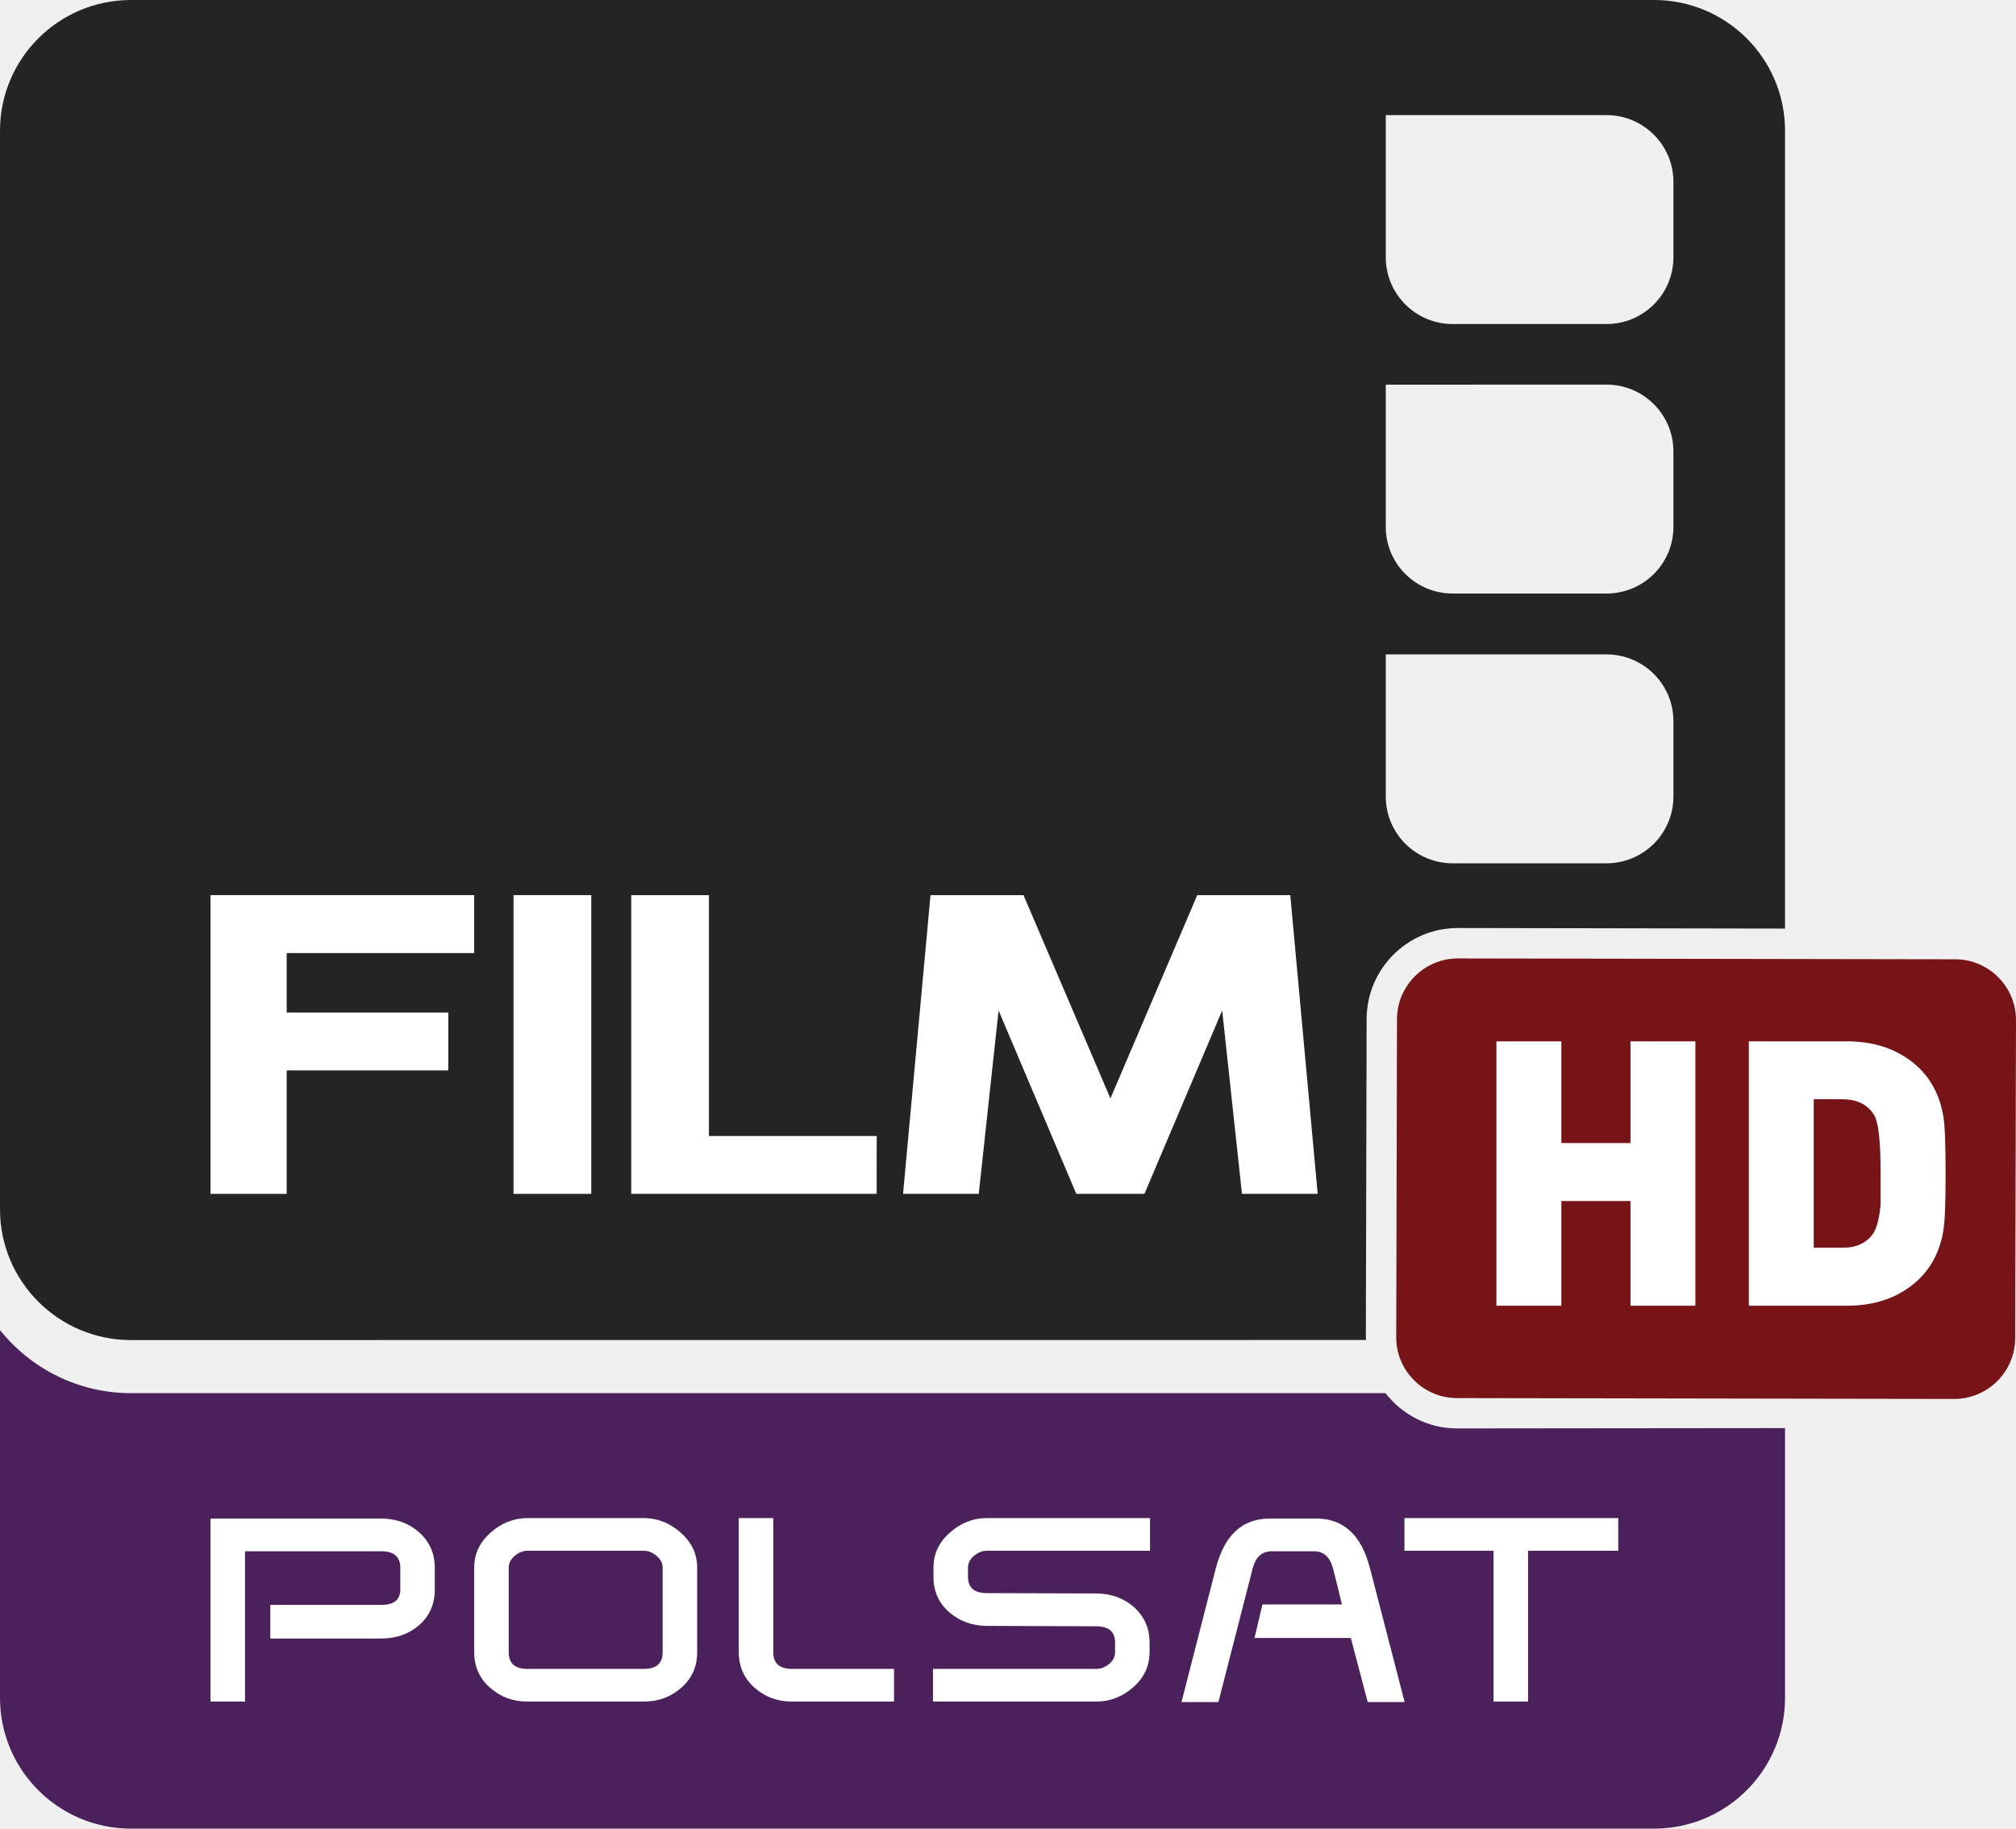
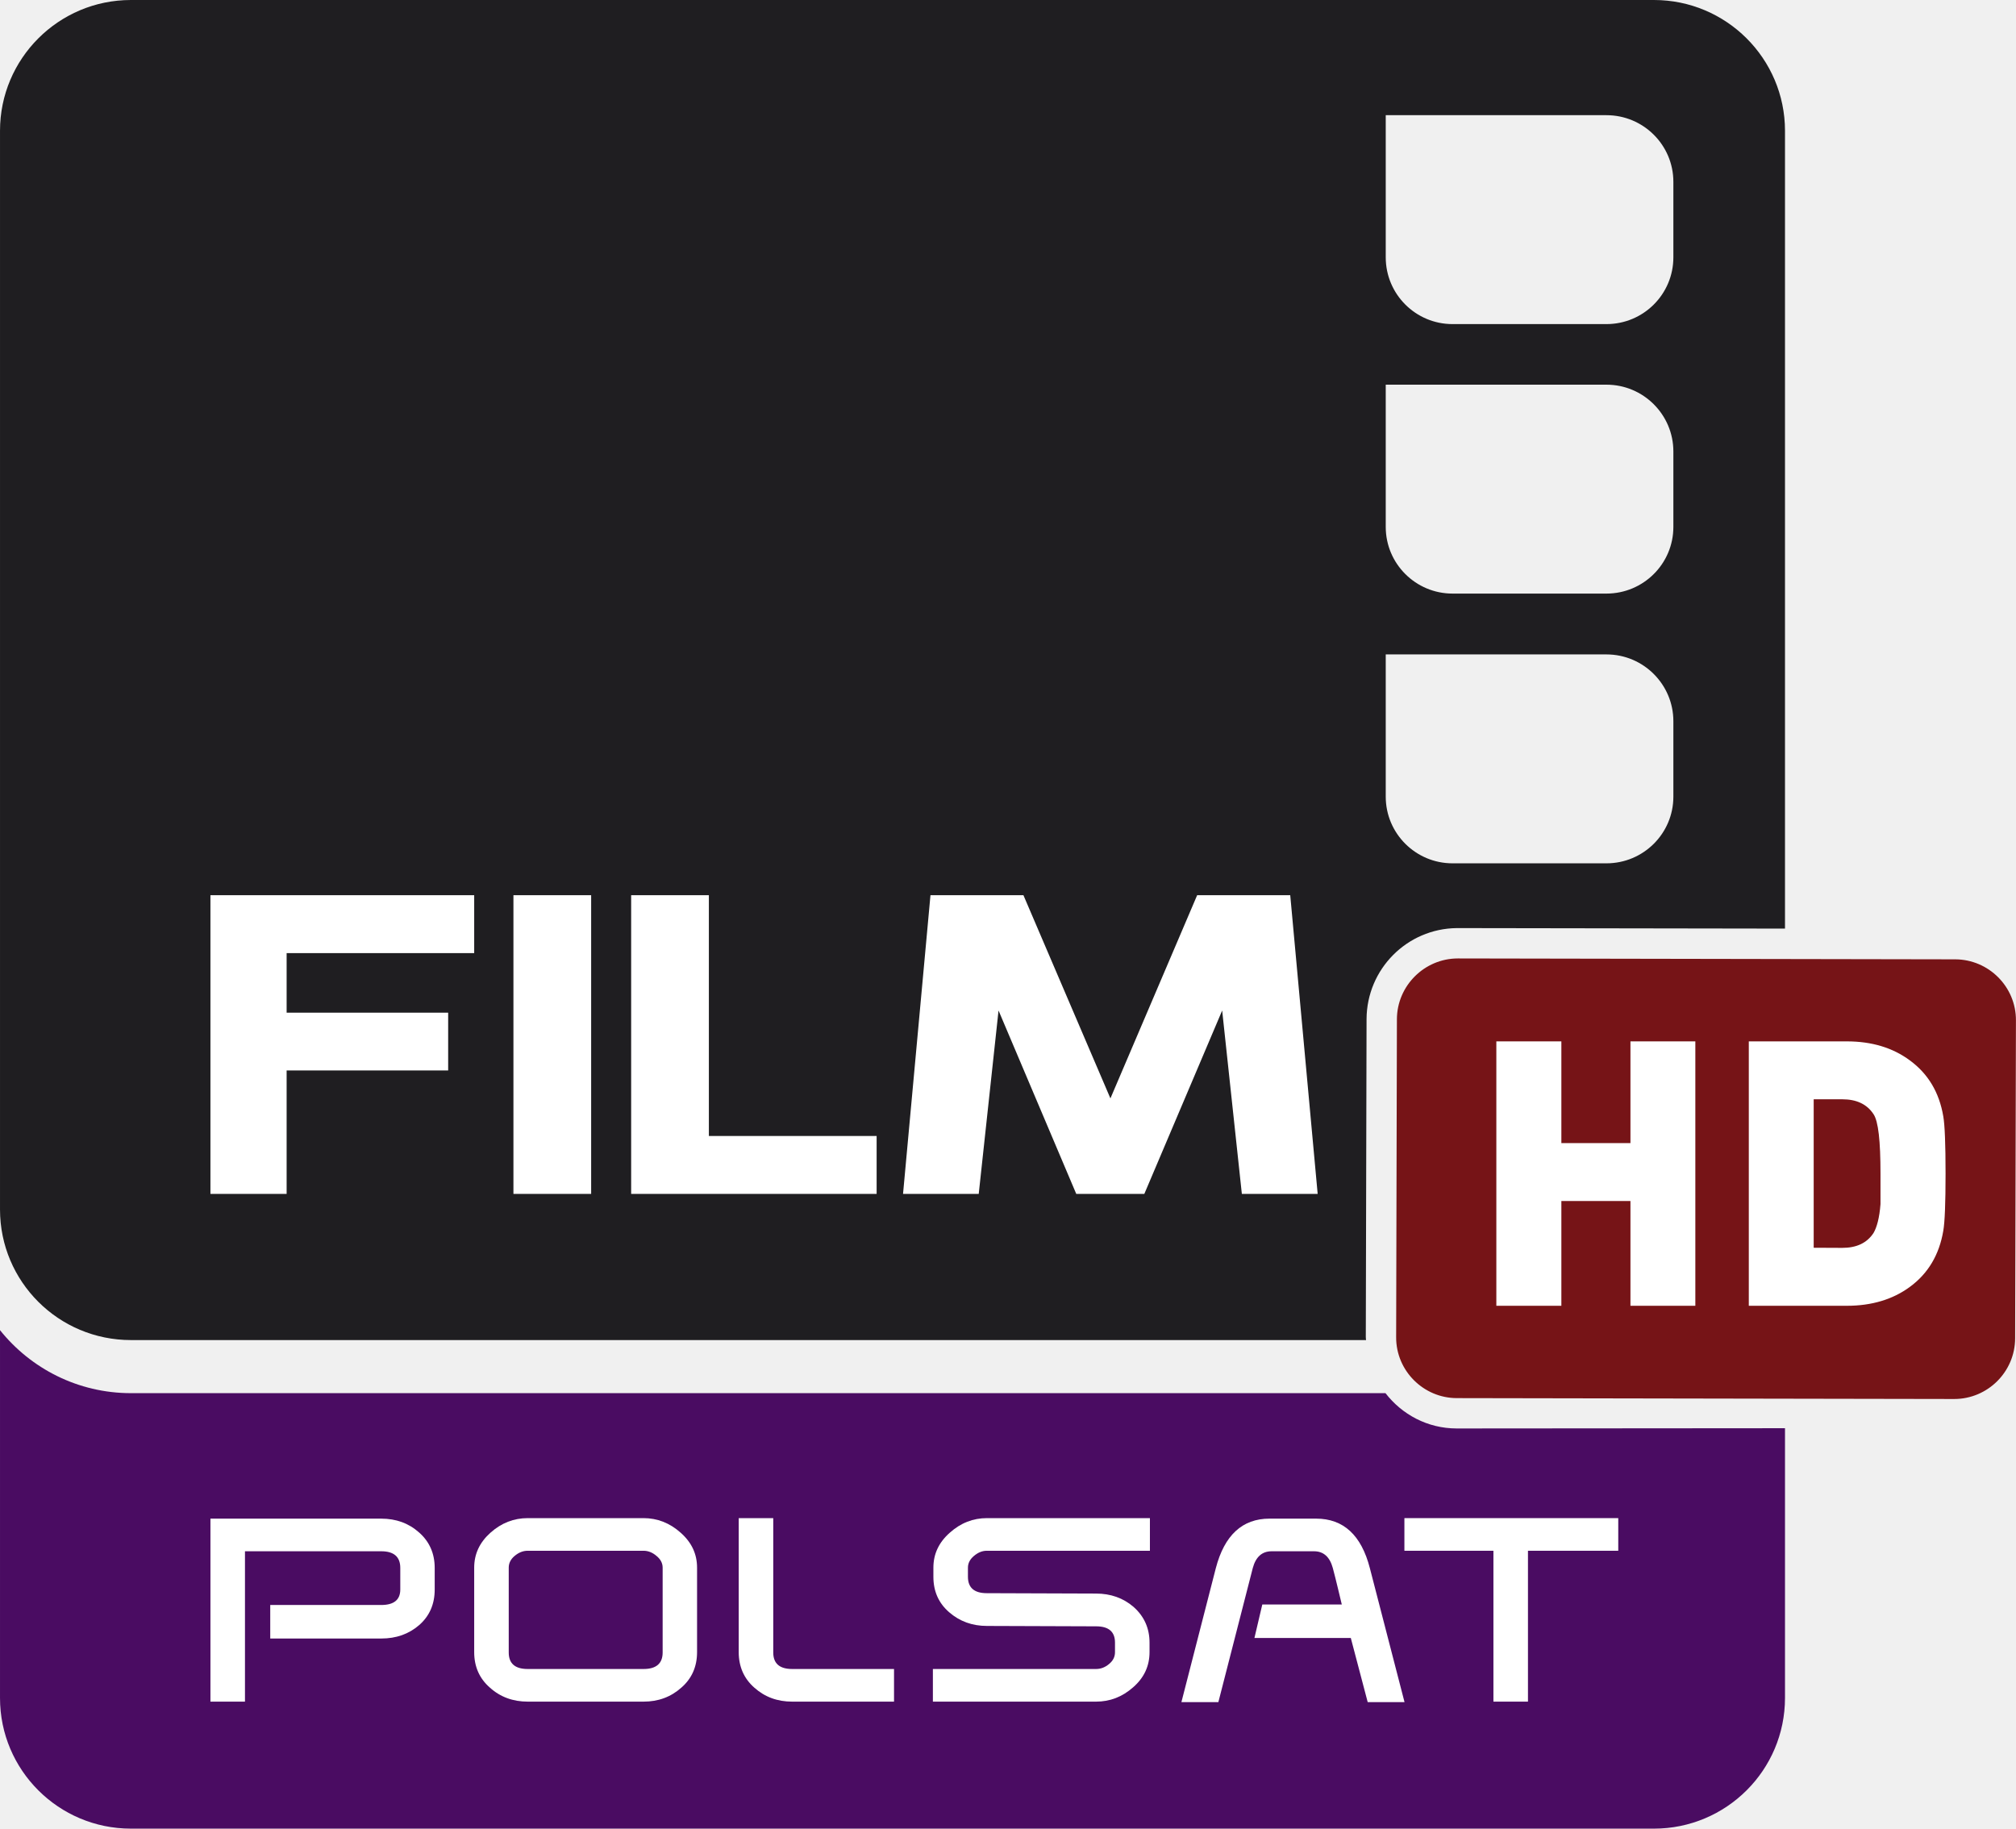
<svg xmlns="http://www.w3.org/2000/svg" height="544.21" width="600" version="1.1" viewBox="0 0 158.75 143.99">
-   <g transform="translate(64.228 91.95)">
-     <path d="m50.487 20.527c-2.296-0.006-4.306-1.103-5.615-2.777h-98.782c-4.174 0-7.894-1.943-10.318-4.965v28.958c0 5.685 4.618 10.297 10.318 10.297h119.93c5.694 0 10.315-4.612 10.315-10.297v-21.242l-25.848 0.026z" fill="#4a215a" />
-     <path d="m67.546-77.633c0-2.897-2.36-5.254-5.268-5.254h-17.383v11.196c0 2.902 2.357 5.256 5.265 5.256h12.118c2.908 0 5.268-2.354 5.268-5.256v-5.942zm0 21.224c0-2.9-2.36-5.257-5.268-5.257l-17.383 0.006v11.196c0 2.902 2.357 5.25 5.265 5.25h12.118c2.908 0 5.268-2.348 5.268-5.25v-5.945zm0 21.244c0-2.902-2.36-5.256-5.268-5.256h-17.383v11.195c0 2.903 2.357 5.254 5.265 5.254h12.118c2.908 0 5.268-2.351 5.268-5.254v-5.939zm-24.2 48.729-97.256 0.006c-5.7 0-10.318-4.609-10.318-10.297v-84.932c0-5.679 4.618-10.291 10.318-10.291h119.93c5.694 0 10.315 4.612 10.315 10.291v62.827l-25.688-0.044c-0.055-0.003-0.11-0.003-0.151 0-3.932 0.044-7.094 3.229-7.109 7.164l-0.061 25.052h0.006c-0.003 0.003-0.006 0.008-0.006 0.011v0.021c0 0.064 0.017 0.131 0.02 0.192" fill="#252323" />
+   <g transform="translate(249.46 -141.09)">
+     <path d="m-134.75 253.57c-2.3 0-4.31-1.1-5.61-2.78h-98.79c-4.17 0-7.89-1.94-10.31-4.96v28.96c0 5.68 4.61 10.29 10.31 10.29h119.93c5.7 0 10.32-4.61 10.32-10.29v-21.24z" fill="#4a0c62" />
+     <path d="m-117.69 155.41c0-2.9-2.36-5.25-5.27-5.25h-17.38v11.19c0 2.91 2.36 5.26 5.26 5.26h12.12c2.91 0 5.27-2.35 5.27-5.26zm0 21.23c0-2.9-2.36-5.26-5.27-5.26h-17.38v11.2c0 2.9 2.36 5.25 5.26 5.25h12.12c2.91 0 5.27-2.35 5.27-5.25zm0 21.24c0-2.9-2.36-5.26-5.27-5.26h-17.38v11.2c0 2.9 2.36 5.25 5.26 5.25h12.12c2.91 0 5.27-2.35 5.27-5.25zm-24.2 48.73h-97.26c-5.7 0-10.31-4.6-10.31-10.29v-84.93c0-5.68 4.61-10.3 10.31-10.3h119.93c5.7 0 10.32 4.62 10.32 10.3v62.82l-25.69-0.04h-0.15c-3.93 0.04-7.09 3.23-7.11 7.16l-0.06 25.05h0.01c-0.01 0.01-0.01 0.01-0.01 0.02v0.02c0 0.06 0.02 0.13 0.02 0.19" fill="#1f1e21" />
    <g fill="#fff">
-       <path d="m-29.991 33.204c0 1.161-0.408 2.092-1.225 2.804-0.814 0.706-1.805 1.062-2.984 1.062h-8.742v-2.649h8.742c0.998 0 1.494-0.403 1.494-1.217v-1.694c0-0.875-0.496-1.31-1.494-1.31h-10.735v11.837h-2.718v-14.413h13.441c1.176 0 2.171 0.362 2.993 1.088 0.817 0.727 1.228 1.663 1.228 2.798v1.694z" />
-       <path d="m-9.329 38.14c0 1.135-0.414 2.071-1.243 2.8-0.831 0.733-1.823 1.097-2.984 1.097h-9.107c-1.164 0-2.156-0.364-2.981-1.097-0.829-0.729-1.243-1.665-1.243-2.8v-6.654c0-1.076 0.429-1.992 1.286-2.75 0.861-0.768 1.838-1.15 2.938-1.15h9.107c1.094 0 2.077 0.382 2.934 1.15 0.858 0.758 1.293 1.674 1.293 2.75v6.654zm-2.719 0.023v-6.68c0-0.347-0.158-0.653-0.476-0.918-0.312-0.272-0.659-0.406-1.015-0.406h-9.139c-0.364 0-0.706 0.134-1.021 0.406-0.312 0.265-0.469 0.571-0.469 0.918v6.68c0 0.867 0.496 1.301 1.49 1.301h9.139c0.992 0 1.491-0.434 1.491-1.301" />
-       <path d="m6.172 42.037h-8.013c-1.164 0-2.15-0.364-2.978-1.097-0.82-0.729-1.234-1.665-1.234-2.8v-10.554h2.716v10.577c0 0.867 0.496 1.301 1.496 1.301h8.013v2.573z" />
-       <path d="m26.331 30.159h-12.852c-0.365 0-0.697 0.134-1.012 0.406-0.313 0.262-0.47 0.571-0.47 0.918v0.724c0 0.863 0.496 1.289 1.482 1.289l8.593 0.026c1.161 0 2.144 0.35 2.958 1.045 0.846 0.746 1.266 1.686 1.266 2.829v0.744c0 1.091-0.432 2.016-1.286 2.765-0.864 0.759-1.835 1.132-2.926 1.132h-12.844l0-2.573h12.847c0.367 0 0.706-0.131 1.018-0.388 0.321-0.259 0.472-0.571 0.472-0.93v-0.756c0-0.86-0.498-1.283-1.49-1.283l-8.591-0.032c-1.158 0-2.153-0.362-2.981-1.079-0.828-0.721-1.237-1.652-1.237-2.789v-0.724c0-1.073 0.429-1.989 1.287-2.747 0.857-0.768 1.829-1.15 2.928-1.15h12.838v2.573z" />
-       <path d="m46.38 42.075h-2.906l-1.33-5.046h-7.584l0.621-2.643h6.26c-0.113-0.444-0.475-2.001-0.714-2.876-0.24-0.875-0.735-1.31-1.482-1.31h-3.329c-0.761 0-1.254 0.435-1.493 1.313l-2.707 10.562h-2.908l2.707-10.551c0.679-2.599 2.091-3.9 4.229-3.9h3.676c2.15 0 3.561 1.301 4.227 3.9l2.733 10.551z" />
-       <path d="m63.202 30.159h-7.103v11.878h-2.718v-11.878h-7.016v-2.573h16.837v2.573z" />
-       <path d="m-8.402-2.5v-18.966h-6.12v23.523l19.328-0 0.001-4.556h-13.208z" />
-       <path d="m23.213-5.461 6.837-16.005h7.325l2.159 23.523-5.963-0-1.558-14.437-6.122 14.437-5.365-0-6.12-14.437-1.563 14.437-5.96-0 2.162-23.523h7.322l6.846 16.005z" />
-       <path d="m-17.669 2.057h-6.123v-23.523h6.123v23.523z" />
-       <path d="m-28.929-7.663v-4.556h-12.724v-4.685h14.766v-4.562h-20.766v23.523l6-0v-9.72h12.724z" />
+       <path d="m-215.23 266.25c0 1.16-0.41 2.09-1.22 2.8-0.82 0.71-1.81 1.06-2.99 1.06h-8.74v-2.64h8.74c1 0 1.5-0.41 1.5-1.22v-1.7c0-0.87-0.5-1.31-1.5-1.31h-10.73v11.84h-2.72v-14.41h13.44c1.18 0 2.17 0.36 2.99 1.09 0.82 0.72 1.23 1.66 1.23 2.79z" />
+       <path d="m-194.57 271.18c0 1.14-0.41 2.08-1.24 2.8-0.83 0.74-1.82 1.1-2.98 1.1h-9.11c-1.16 0-2.16-0.36-2.98-1.1-0.83-0.72-1.24-1.66-1.24-2.8v-6.65c0-1.08 0.43-1.99 1.28-2.75 0.86-0.77 1.84-1.15 2.94-1.15h9.11c1.09 0 2.07 0.38 2.93 1.15 0.86 0.76 1.29 1.67 1.29 2.75zm-2.71 0.03v-6.68c0-0.35-0.16-0.66-0.48-0.92-0.31-0.27-0.66-0.41-1.02-0.41h-9.13c-0.37 0-0.71 0.14-1.03 0.41-0.31 0.26-0.46 0.57-0.46 0.92v6.68c0 0.86 0.49 1.3 1.49 1.3h9.13c1 0 1.5-0.44 1.5-1.3" />
+       <path d="m-179.06 275.08h-8.02c-1.16 0-2.15-0.36-2.98-1.1-0.82-0.72-1.23-1.66-1.23-2.8v-10.55h2.72v10.58c0 0.86 0.49 1.3 1.49 1.3h8.02z" />
+       <path d="m-158.91 263.2h-12.85c-0.36 0-0.69 0.14-1.01 0.41-0.31 0.26-0.47 0.57-0.47 0.92v0.72c0 0.86 0.5 1.29 1.48 1.29l8.6 0.03c1.16 0 2.14 0.35 2.95 1.04 0.85 0.75 1.27 1.69 1.27 2.83v0.74c0 1.1-0.43 2.02-1.29 2.77-0.86 0.76-1.83 1.13-2.92 1.13h-12.85v-2.57h12.85c0.37 0 0.71-0.13 1.02-0.39 0.32-0.26 0.47-0.57 0.47-0.93v-0.76c0-0.86-0.5-1.28-1.49-1.28l-8.59-0.03c-1.16 0-2.15-0.36-2.98-1.08s-1.24-1.65-1.24-2.79v-0.72c0-1.08 0.43-1.99 1.29-2.75 0.86-0.77 1.83-1.15 2.93-1.15h12.83v2.57z" />
+       <path d="m-138.86 275.12h-2.9l-1.33-5.05h-7.59l0.62-2.64h6.26c-0.11-0.44-0.47-2-0.71-2.88-0.24-0.87-0.73-1.31-1.48-1.31h-3.33c-0.76 0-1.25 0.44-1.49 1.32l-2.71 10.56h-2.91l2.71-10.55c0.68-2.6 2.09-3.9 4.23-3.9h3.67c2.15 0 3.56 1.3 4.23 3.9z" />
+       <path d="m-122.03 263.2h-7.11v11.88h-2.72v-11.88h-7.01v-2.57h16.84z" />
+       <path d="m-193.64 230.54v-18.96h-6.12v23.52h19.33v-4.56h-13.21z" />
+       <path d="m-162.02 227.58 6.83-16h7.33l2.16 23.52h-5.97l-1.55-14.44-6.13 14.44h-5.36l-6.12-14.44-1.56 14.44h-5.96l2.16-23.52h7.32l6.85 16z" />
+       <path d="m-202.91 235.1h-6.12v-23.52h6.12z" />
+       <path d="m-214.17 225.38v-4.55h-12.72v-4.69h14.77v-4.56h-20.77v23.52h6v-9.72z" />
    </g>
-     <path d="m94.458 13.424c-0.006 2.637-2.164 4.784-4.795 4.781l-39.167-0.067c-2.634-0.003-4.787-2.161-4.778-4.793l0.061-25.051c0.006-2.628 2.164-4.781 4.798-4.775l39.17 0.067c2.631 0.009 4.784 2.162 4.775 4.796l-0.064 25.042z" fill-rule="evenodd" fill="#761417" />
-     <path d="m69.275 10.866h-5.11v-8.246h-5.443v8.246h-5.114v-20.819l5.114 0v8.01h5.443v-8.01h5.11v20.819z" fill="#fff" />
-     <path d="m83.861 0.458c0-2.576-0.17-4.125-0.555-4.679-0.522-0.79-1.341-1.173-2.456-1.173h-2.255v11.694l2.255 0c1.115 0 1.934-0.379 2.456-1.167 0.263-0.438 0.47-1.199 0.555-2.278v-2.398zm4.941 4.501c-0.321 1.899-1.199 3.363-2.631 4.416-1.348 0.992-3.008 1.491-4.968 1.491h-7.718v-20.819l7.718 0c1.96 0 3.62 0.499 4.968 1.494 1.432 1.05 2.31 2.512 2.631 4.413 0.117 0.674 0.178 2.191 0.178 4.504 0 2.34-0.061 3.827-0.178 4.501" fill="#fff" />
+     <path d="m-90.778 246.47c-0.006 2.64-2.164 4.78-4.795 4.78l-39.167-0.07c-2.63 0-4.79-2.16-4.78-4.79l0.06-25.05c0.01-2.63 2.17-4.78 4.8-4.78l39.171 0.07c2.631 0.01 4.784 2.16 4.775 4.8z" fill-rule="evenodd" fill="#761417" />
+     <path fill="#fff" d="m-115.96 243.91h-5.11v-8.25h-5.44v8.25h-5.12v-20.82h5.12v8.01h5.44v-8.01h5.11v20.82z" />
+     <path fill="#fff" d="m-101.38 233.5c0-2.57-0.17-4.12-0.55-4.68-0.52-0.79-1.34-1.17-2.46-1.17h-2.25v11.69l2.25 0.01c1.12 0 1.94-0.38 2.46-1.17 0.26-0.44 0.47-1.2 0.55-2.28zm4.946 4.5c-0.321 1.9-1.199 3.37-2.631 4.42-1.345 0.99-3.005 1.49-4.965 1.49h-7.72v-20.82h7.72c1.96 0 3.62 0.5 4.965 1.5 1.432 1.05 2.31 2.51 2.631 4.41 0.117 0.67 0.178 2.19 0.178 4.5 0 2.34-0.061 3.83-0.178 4.5" />
  </g>
</svg>
